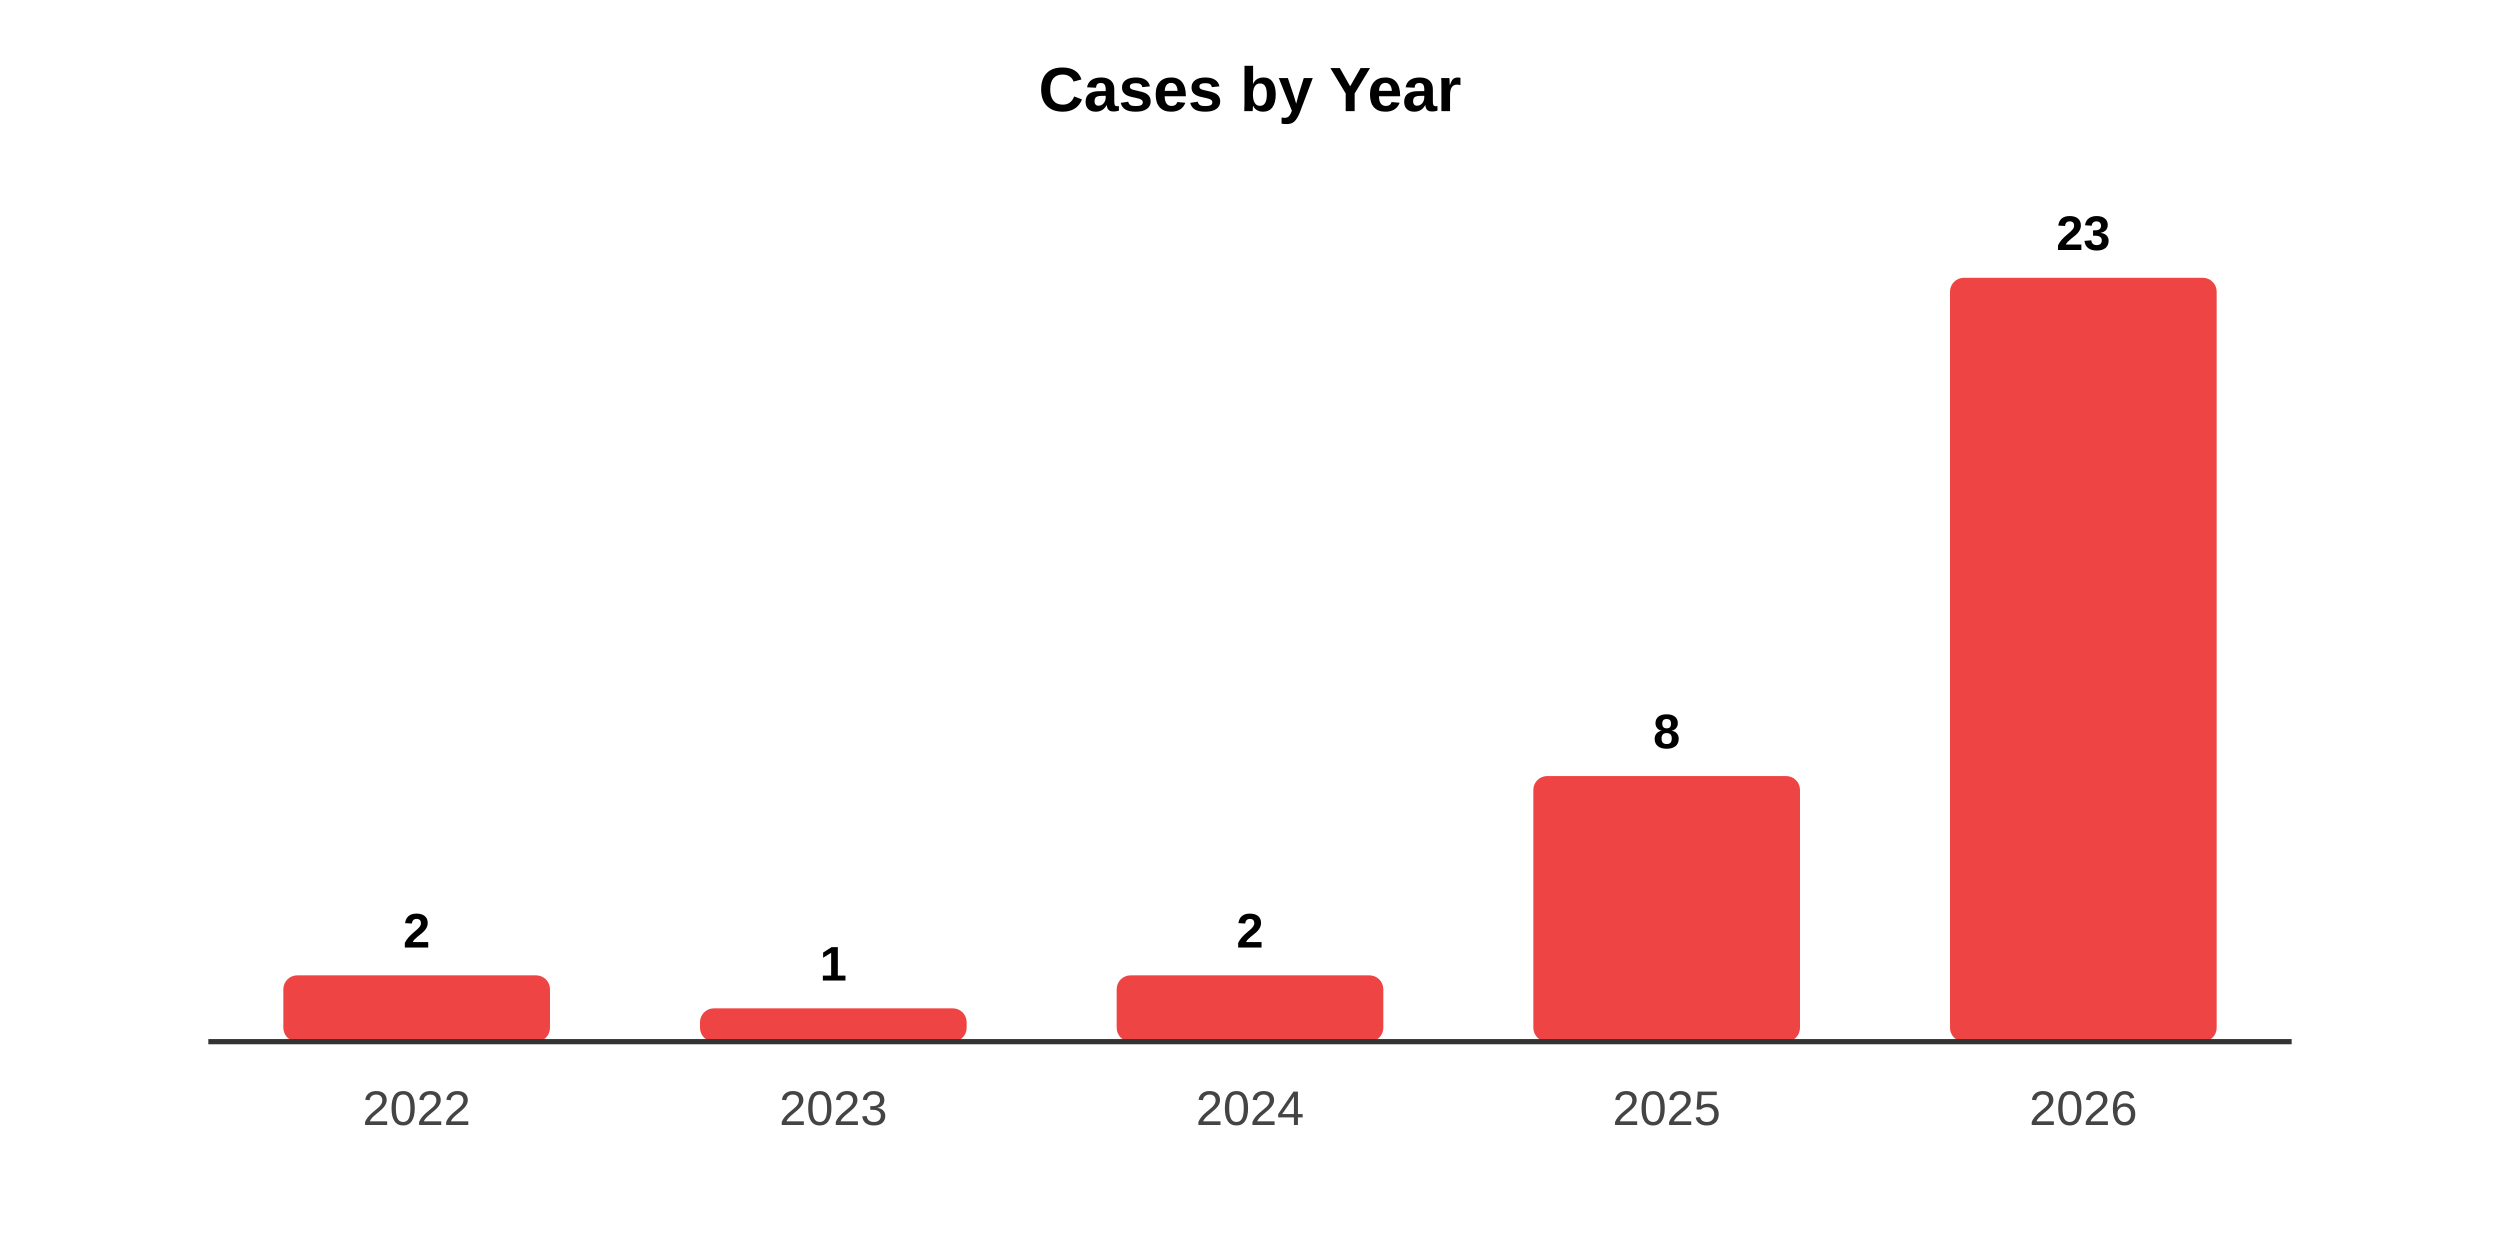
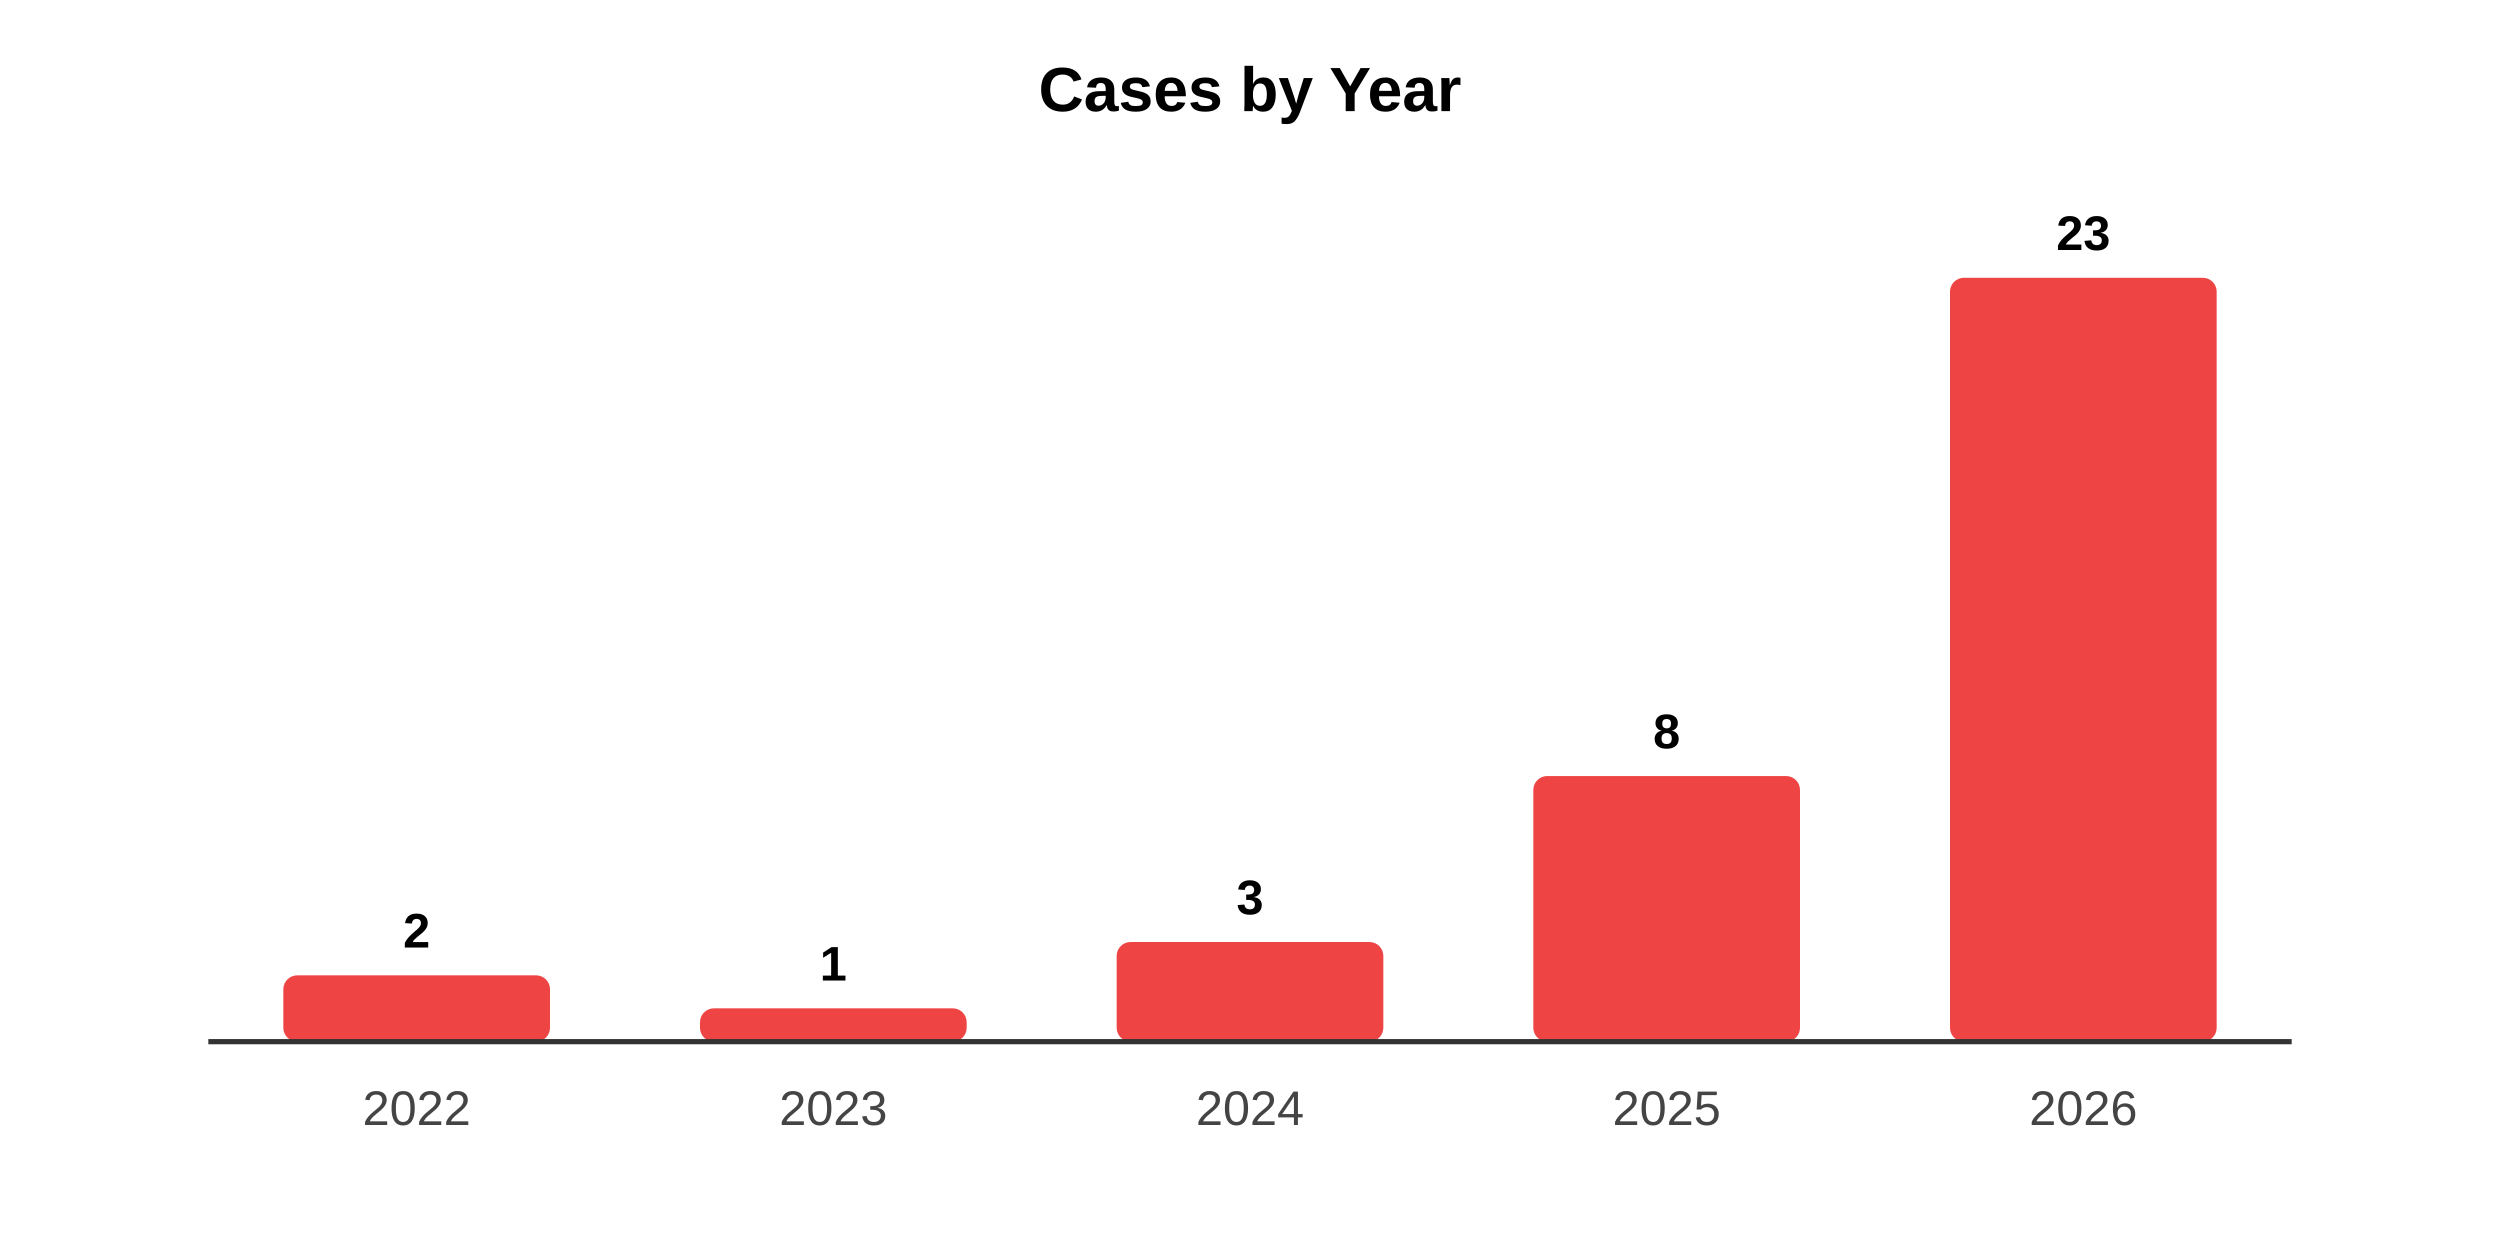
<svg xmlns="http://www.w3.org/2000/svg" width="720" height="360" viewBox="0 0 720 360" preserveAspectRatio="xMidYMid meet" font-family="Arial, Helvetica, sans-serif">
  <text x="360.0" y="32" text-anchor="middle" font-size="18" font-weight="700">Cases by Year</text>
  <rect x="81.6" y="280.9" width="76.8" height="19.1" rx="4" fill="#ef4444" />
  <text x="120.0" y="272.9" text-anchor="middle" font-size="14" font-weight="700">2</text>
  <text x="120.0" y="324" text-anchor="middle" font-size="14" fill="#444">2022</text>
  <rect x="201.6" y="290.4" width="76.8" height="9.6" rx="4" fill="#ef4444" />
  <text x="240.0" y="282.4" text-anchor="middle" font-size="14" font-weight="700">1</text>
  <text x="240.0" y="324" text-anchor="middle" font-size="14" fill="#444">2023</text>
-   <rect x="321.6" y="280.9" width="76.8" height="19.1" rx="4" fill="#ef4444" />
-   <text x="360.0" y="272.9" text-anchor="middle" font-size="14" font-weight="700">2</text>
+   <rect x="321.6" y="271.3" width="76.8" height="28.7" rx="4" fill="#ef4444" />
+   <text x="360.0" y="263.3" text-anchor="middle" font-size="14" font-weight="700">3</text>
  <text x="360.0" y="324" text-anchor="middle" font-size="14" fill="#444">2024</text>
  <rect x="441.6" y="223.5" width="76.8" height="76.5" rx="4" fill="#ef4444" />
  <text x="480.0" y="215.5" text-anchor="middle" font-size="14" font-weight="700">8</text>
  <text x="480.0" y="324" text-anchor="middle" font-size="14" fill="#444">2025</text>
  <rect x="561.6" y="80.0" width="76.8" height="220.0" rx="4" fill="#ef4444" />
  <text x="600.0" y="72.0" text-anchor="middle" font-size="14" font-weight="700">23</text>
  <text x="600.0" y="324" text-anchor="middle" font-size="14" fill="#444">2026</text>
  <line x1="60" y1="300" x2="660" y2="300" stroke="#333" stroke-width="1.5" />
</svg>
